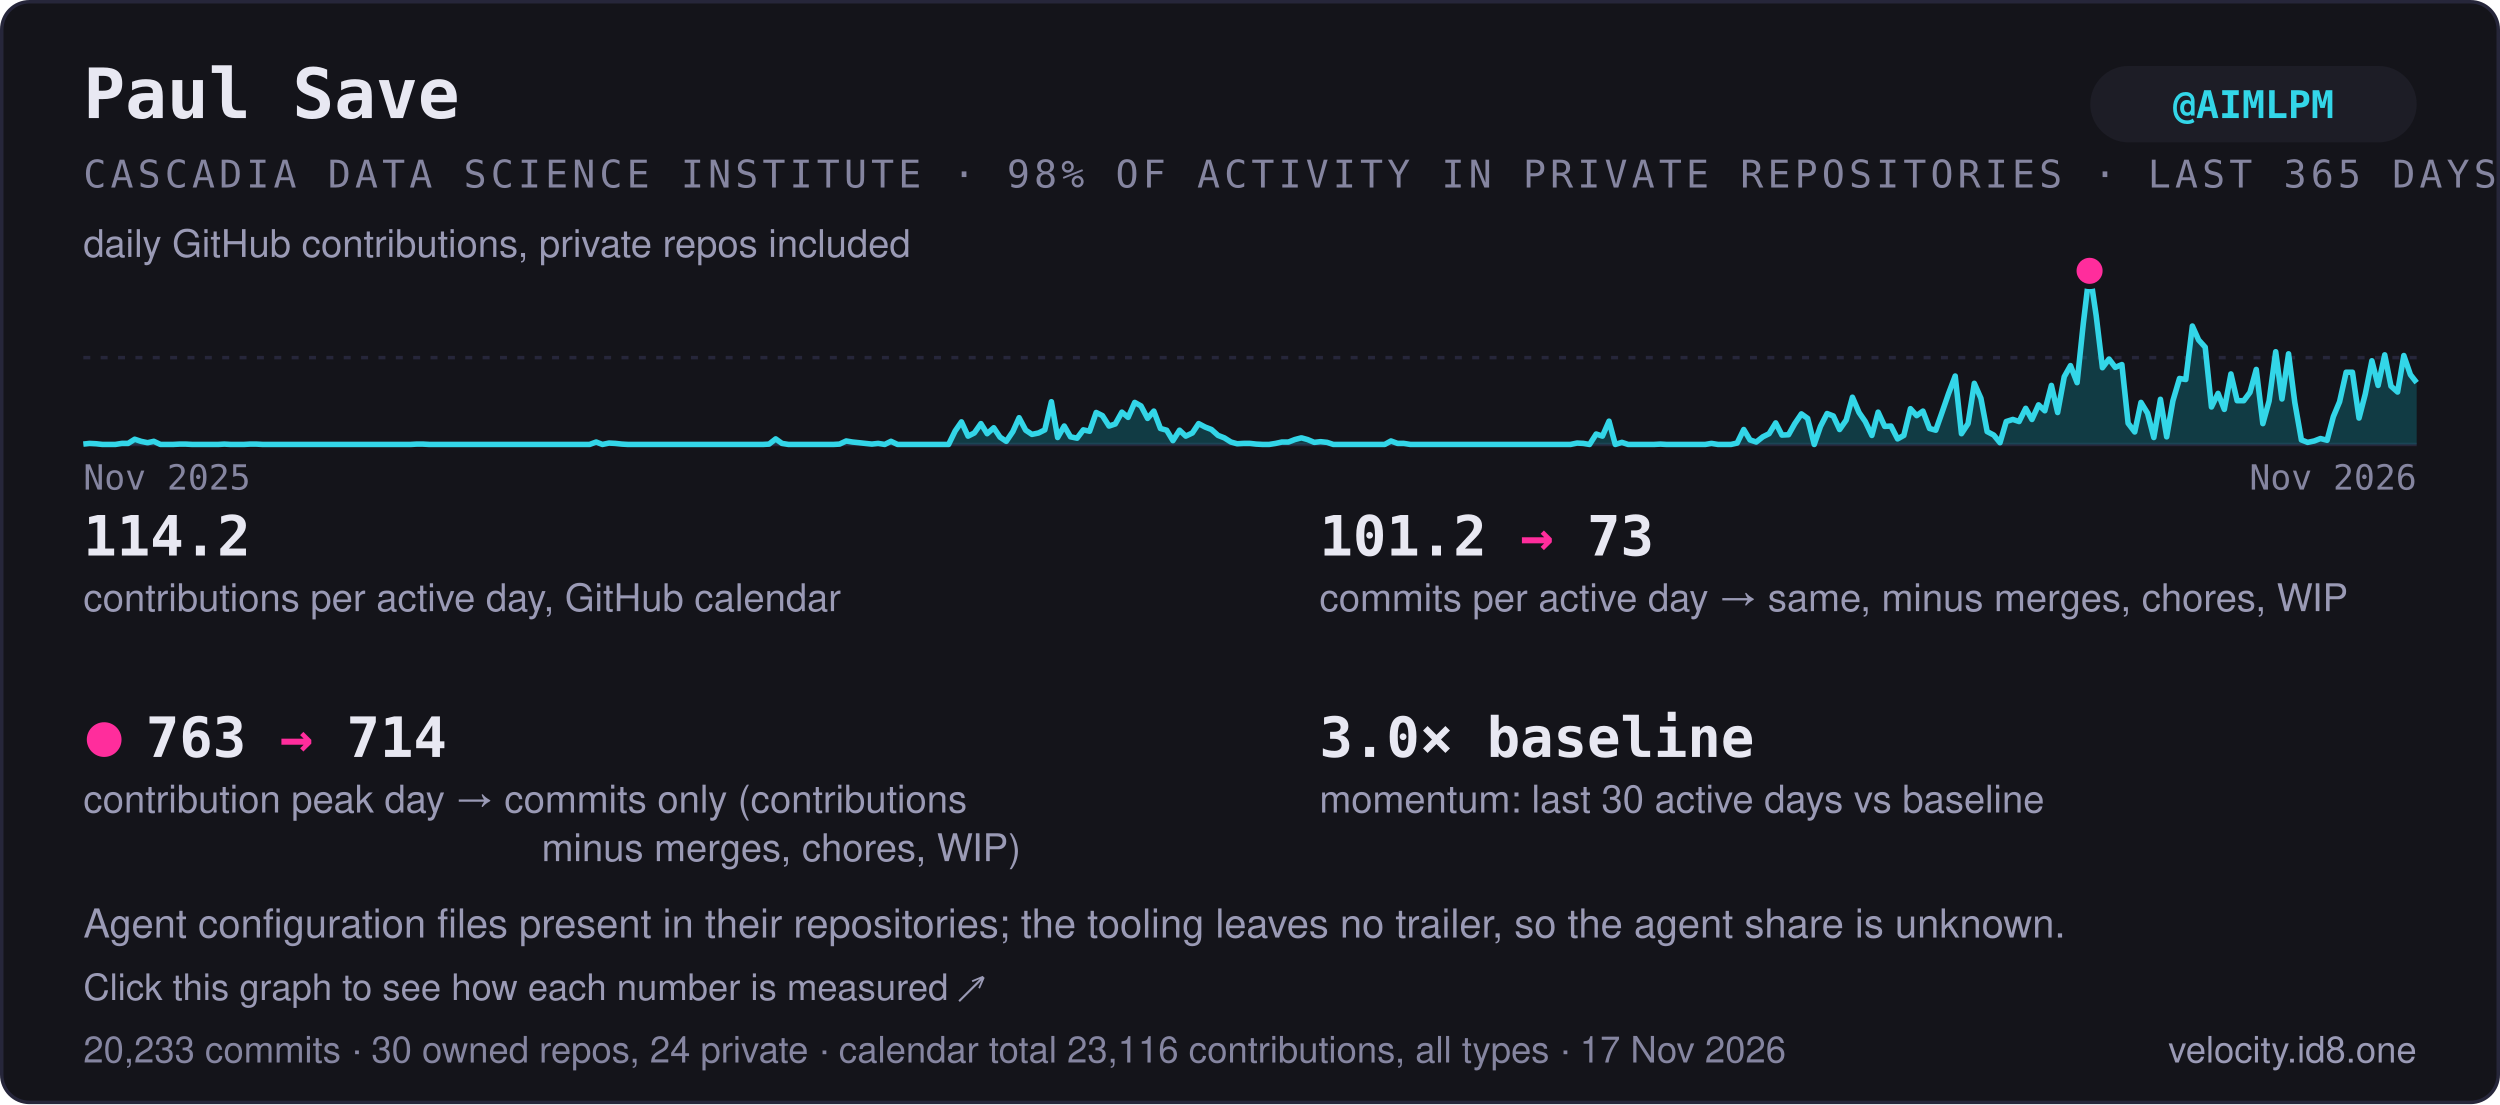
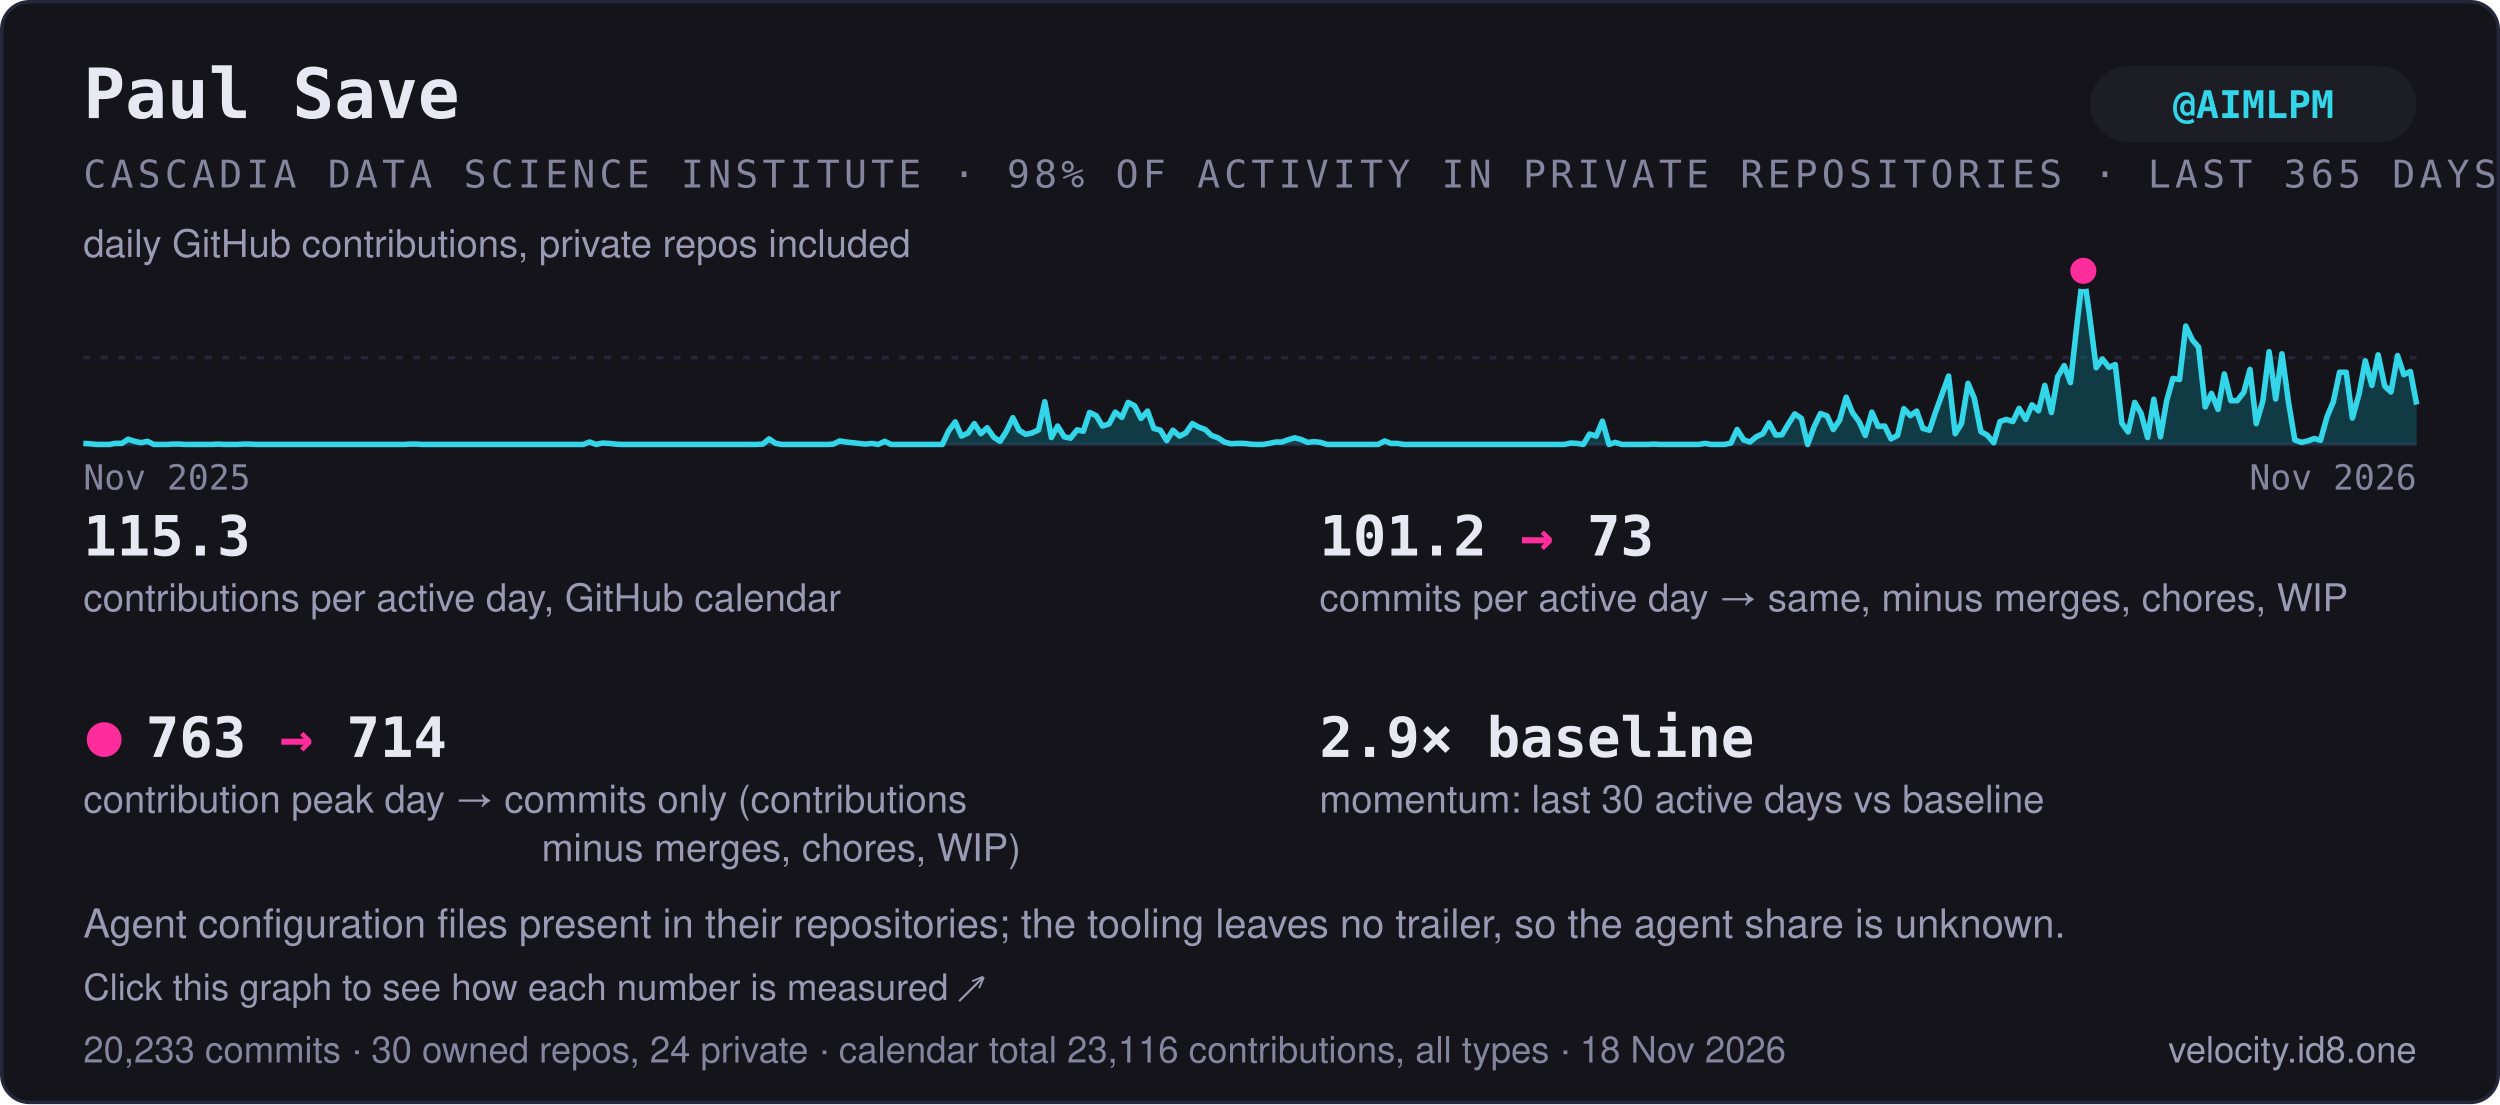
<svg xmlns="http://www.w3.org/2000/svg" width="720" height="318" viewBox="0 0 720 318" role="img" aria-label="Paul Save: Velocity Graph">
  <rect x="0.5" y="0.5" width="719" height="317" rx="8" fill="#14141A" stroke="#26263A" />
  <text x="24" y="34" font-family="Departure Mono, JetBrains Mono, ui-monospace, Menlo, monospace" font-size="20" font-weight="700" fill="#E8E8F2">Paul Save</text>
  <text x="24" y="54" font-family="Departure Mono, JetBrains Mono, ui-monospace, Menlo, monospace" font-size="11" letter-spacing="1.2" fill="#8585A0">CASCADIA DATA SCIENCE INSTITUTE · 98% OF ACTIVITY IN PRIVATE REPOSITORIES · LAST 365 DAYS</text>
  <rect x="602" y="19" width="94" height="22" rx="11" fill="#1D1D26" />
  <text x="649" y="34" text-anchor="middle" font-family="Departure Mono, JetBrains Mono, ui-monospace, Menlo, monospace" font-size="11" font-weight="600" fill="#33D6E8">@AIMLPM</text>
  <line x1="24" x2="696" y1="128" y2="128" stroke="#26263A" />
  <line x1="24" x2="696" y1="103.0" y2="103.0" stroke="#26263A" stroke-dasharray="2 3" />
-   <path d="M24.0,127.9 L25.8,127.7 L27.7,127.8 L29.5,128.0 L31.4,128.0 L33.2,128.0 L35.1,127.7 L36.9,127.7 L38.8,126.5 L40.6,127.1 L42.5,127.5 L44.3,127.1 L46.2,128.0 L48.0,128.0 L49.8,128.0 L51.7,127.9 L53.5,127.9 L55.4,128.0 L57.2,128.0 L59.1,128.0 L60.9,128.0 L62.8,128.0 L64.6,127.9 L66.5,128.0 L68.3,128.0 L70.2,128.0 L72.0,127.9 L73.8,127.9 L75.7,128.0 L77.5,128.0 L79.4,128.0 L81.2,128.0 L83.1,128.0 L84.9,128.0 L86.8,128.0 L88.6,128.0 L90.5,128.0 L92.3,128.0 L94.2,128.0 L96.0,128.0 L97.8,128.0 L99.7,128.0 L101.5,128.0 L103.4,128.0 L105.2,128.0 L107.1,128.0 L108.9,128.0 L110.8,128.0 L112.6,128.0 L114.5,128.0 L116.3,128.0 L118.2,128.0 L120.0,127.9 L121.8,127.9 L123.7,128.0 L125.5,128.0 L127.4,128.0 L129.2,128.0 L131.1,128.0 L132.9,128.0 L134.8,128.0 L136.6,128.0 L138.5,128.0 L140.3,128.0 L142.2,128.0 L144.0,128.0 L145.8,128.0 L147.7,128.0 L149.5,128.0 L151.4,128.0 L153.2,128.0 L155.1,128.0 L156.9,128.0 L158.8,128.0 L160.6,128.0 L162.5,128.0 L164.3,128.0 L166.2,128.0 L168.0,128.0 L169.8,128.0 L171.7,127.3 L173.5,128.0 L175.4,127.6 L177.2,127.7 L179.1,127.9 L180.9,128.0 L182.8,128.0 L184.6,128.0 L186.5,128.0 L188.3,128.0 L190.2,128.0 L192.0,128.0 L193.8,128.0 L195.7,128.0 L197.5,128.0 L199.4,128.0 L201.2,128.0 L203.1,128.0 L204.9,128.0 L206.8,128.0 L208.6,128.0 L210.5,128.0 L212.3,128.0 L214.2,128.0 L216.0,128.0 L217.8,128.0 L219.7,128.0 L221.5,127.9 L223.4,126.4 L225.2,127.7 L227.1,128.0 L228.9,128.0 L230.8,128.0 L232.6,128.0 L234.5,128.0 L236.3,128.0 L238.2,128.0 L240.0,128.0 L241.8,127.9 L243.7,127.0 L245.5,127.3 L247.4,127.5 L249.2,127.7 L251.1,127.9 L252.9,127.7 L254.8,128.0 L256.6,127.1 L258.5,128.0 L260.3,128.0 L262.2,128.0 L264.0,128.0 L265.8,128.0 L267.7,128.0 L269.5,128.0 L271.4,128.0 L273.2,128.0 L275.1,124.1 L276.9,121.5 L278.8,125.6 L280.6,124.7 L282.5,122.0 L284.3,124.9 L286.2,123.2 L288.0,125.9 L289.8,127.1 L291.7,124.3 L293.5,120.3 L295.4,123.9 L297.2,125.1 L299.1,124.7 L300.9,123.8 L302.8,115.7 L304.6,126.0 L306.5,122.7 L308.3,125.8 L310.2,126.2 L312.0,123.8 L313.8,124.2 L315.7,118.8 L317.5,119.7 L319.4,122.7 L321.2,122.1 L323.1,118.7 L324.9,120.2 L326.8,115.9 L328.6,116.9 L330.5,120.5 L332.3,118.4 L334.2,123.4 L336.0,123.9 L337.8,126.9 L339.7,123.9 L341.5,125.6 L343.4,124.7 L345.2,122.0 L347.1,123.0 L348.9,123.7 L350.8,125.4 L352.6,126.1 L354.5,127.3 L356.3,127.8 L358.2,127.7 L360.0,127.7 L361.8,127.9 L363.7,128.0 L365.5,128.0 L367.4,127.7 L369.2,127.3 L371.1,127.3 L372.9,126.6 L374.8,126.1 L376.6,126.6 L378.5,127.4 L380.3,127.2 L382.2,127.4 L384.0,128.0 L385.8,128.0 L387.7,128.0 L389.5,128.0 L391.4,128.0 L393.2,128.0 L395.1,128.0 L396.9,128.0 L398.8,128.0 L400.6,127.0 L402.5,127.7 L404.3,127.7 L406.2,128.0 L408.0,128.0 L409.8,128.0 L411.7,128.0 L413.5,128.0 L415.4,128.0 L417.2,128.0 L419.1,128.0 L420.9,128.0 L422.8,128.0 L424.6,128.0 L426.5,128.0 L428.3,128.0 L430.2,128.0 L432.0,128.0 L433.8,128.0 L435.7,128.0 L437.5,128.0 L439.4,128.0 L441.2,128.0 L443.1,128.0 L444.9,128.0 L446.8,128.0 L448.6,128.0 L450.5,128.0 L452.3,128.0 L454.2,127.6 L456.0,127.7 L457.8,128.0 L459.7,125.0 L461.5,125.6 L463.4,121.3 L465.2,128.0 L467.1,127.4 L468.9,128.0 L470.8,128.0 L472.6,128.0 L474.5,128.0 L476.3,128.0 L478.2,127.9 L480.0,128.0 L481.8,128.0 L483.7,128.0 L485.5,128.0 L487.4,128.0 L489.2,128.0 L491.1,128.0 L492.9,127.7 L494.8,128.0 L496.6,128.0 L498.5,128.0 L500.3,127.6 L502.2,123.7 L504.0,126.7 L505.8,127.3 L507.7,125.8 L509.5,124.9 L511.4,121.8 L513.2,125.3 L515.1,125.2 L516.9,122.0 L518.8,119.2 L520.6,120.5 L522.5,128.0 L524.3,122.8 L526.2,119.1 L528.0,119.8 L529.8,123.7 L531.7,121.0 L533.5,114.4 L535.4,118.8 L537.2,121.4 L539.1,125.4 L540.9,118.7 L542.8,122.8 L544.6,122.7 L546.5,126.4 L548.3,125.4 L550.2,117.7 L552.0,119.7 L553.8,118.4 L555.7,123.4 L557.5,123.9 L559.4,118.5 L561.2,113.3 L563.1,108.3 L564.9,124.9 L566.8,122.0 L568.6,110.4 L570.5,114.7 L572.3,124.3 L574.2,125.3 L576.0,127.5 L577.8,121.4 L579.7,120.8 L581.5,121.4 L583.4,117.6 L585.2,120.8 L587.1,116.6 L588.9,118.3 L590.8,111.0 L592.6,118.8 L594.5,108.5 L596.3,105.3 L598.2,110.2 L600.0,93.1 L601.8,78.0 L603.7,90.9 L605.5,105.9 L607.4,103.4 L609.2,105.8 L611.1,105.0 L612.9,121.9 L614.8,124.4 L616.6,115.9 L618.5,119.0 L620.3,126.0 L622.2,115.0 L624.0,125.8 L625.8,115.4 L627.7,109.0 L629.5,109.3 L631.4,93.9 L633.2,97.9 L635.1,100.0 L636.9,117.2 L638.8,113.3 L640.6,117.9 L642.5,107.7 L644.3,115.4 L646.2,115.4 L648.0,113.0 L649.8,106.4 L651.7,122.0 L653.5,115.5 L655.4,101.3 L657.2,114.9 L659.1,101.9 L660.9,115.9 L662.8,126.7 L664.6,127.4 L666.5,127.0 L668.3,126.3 L670.2,126.8 L672.0,120.0 L673.8,115.7 L675.7,107.2 L677.5,107.2 L679.4,120.4 L681.2,113.5 L683.1,103.9 L684.9,111.0 L686.8,102.2 L688.6,111.2 L690.5,112.9 L692.3,102.4 L694.2,107.9 L696.0,110.2 L696.0,128 L24,128 Z" fill="#0F6B78" fill-opacity="0.45" />
-   <path d="M24.0,127.9 L25.8,127.7 L27.7,127.8 L29.5,128.0 L31.4,128.0 L33.2,128.0 L35.1,127.7 L36.9,127.7 L38.8,126.5 L40.6,127.1 L42.5,127.5 L44.3,127.1 L46.2,128.0 L48.0,128.0 L49.8,128.0 L51.7,127.9 L53.5,127.9 L55.4,128.0 L57.2,128.0 L59.1,128.0 L60.9,128.0 L62.8,128.0 L64.6,127.9 L66.5,128.0 L68.3,128.0 L70.2,128.0 L72.0,127.9 L73.8,127.9 L75.7,128.0 L77.5,128.0 L79.4,128.0 L81.2,128.0 L83.1,128.0 L84.9,128.0 L86.8,128.0 L88.6,128.0 L90.5,128.0 L92.3,128.0 L94.2,128.0 L96.0,128.0 L97.8,128.0 L99.7,128.0 L101.5,128.0 L103.4,128.0 L105.2,128.0 L107.1,128.0 L108.9,128.0 L110.8,128.0 L112.6,128.0 L114.5,128.0 L116.3,128.0 L118.2,128.0 L120.0,127.9 L121.8,127.9 L123.7,128.0 L125.5,128.0 L127.4,128.0 L129.2,128.0 L131.1,128.0 L132.9,128.0 L134.8,128.0 L136.6,128.0 L138.5,128.0 L140.3,128.0 L142.2,128.0 L144.0,128.0 L145.8,128.0 L147.7,128.0 L149.5,128.0 L151.4,128.0 L153.2,128.0 L155.1,128.0 L156.9,128.0 L158.8,128.0 L160.6,128.0 L162.5,128.0 L164.3,128.0 L166.2,128.0 L168.0,128.0 L169.8,128.0 L171.7,127.3 L173.5,128.0 L175.4,127.6 L177.2,127.7 L179.1,127.9 L180.9,128.0 L182.8,128.0 L184.6,128.0 L186.5,128.0 L188.3,128.0 L190.2,128.0 L192.0,128.0 L193.8,128.0 L195.7,128.0 L197.5,128.0 L199.4,128.0 L201.2,128.0 L203.1,128.0 L204.9,128.0 L206.8,128.0 L208.6,128.0 L210.5,128.0 L212.3,128.0 L214.2,128.0 L216.0,128.0 L217.8,128.0 L219.7,128.0 L221.5,127.9 L223.4,126.4 L225.2,127.7 L227.1,128.0 L228.9,128.0 L230.8,128.0 L232.6,128.0 L234.5,128.0 L236.3,128.0 L238.2,128.0 L240.0,128.0 L241.8,127.9 L243.7,127.0 L245.5,127.3 L247.4,127.5 L249.2,127.7 L251.1,127.9 L252.9,127.7 L254.8,128.0 L256.6,127.1 L258.5,128.0 L260.3,128.0 L262.2,128.0 L264.0,128.0 L265.8,128.0 L267.7,128.0 L269.5,128.0 L271.4,128.0 L273.2,128.0 L275.1,124.1 L276.9,121.5 L278.8,125.6 L280.6,124.7 L282.5,122.0 L284.3,124.9 L286.2,123.2 L288.0,125.9 L289.8,127.1 L291.7,124.3 L293.5,120.3 L295.4,123.9 L297.2,125.1 L299.1,124.7 L300.9,123.8 L302.8,115.7 L304.6,126.0 L306.5,122.7 L308.3,125.8 L310.2,126.2 L312.0,123.8 L313.8,124.2 L315.7,118.8 L317.5,119.7 L319.4,122.7 L321.2,122.1 L323.1,118.7 L324.9,120.2 L326.8,115.9 L328.6,116.9 L330.5,120.5 L332.3,118.4 L334.2,123.4 L336.0,123.9 L337.8,126.9 L339.7,123.9 L341.5,125.6 L343.4,124.7 L345.2,122.0 L347.1,123.0 L348.9,123.7 L350.8,125.4 L352.6,126.1 L354.5,127.3 L356.3,127.8 L358.2,127.7 L360.0,127.7 L361.8,127.9 L363.7,128.0 L365.5,128.0 L367.4,127.7 L369.2,127.3 L371.1,127.3 L372.9,126.6 L374.8,126.1 L376.6,126.6 L378.5,127.4 L380.3,127.2 L382.2,127.4 L384.0,128.0 L385.8,128.0 L387.7,128.0 L389.5,128.0 L391.4,128.0 L393.2,128.0 L395.1,128.0 L396.9,128.0 L398.8,128.0 L400.6,127.0 L402.5,127.7 L404.3,127.7 L406.2,128.0 L408.0,128.0 L409.8,128.0 L411.7,128.0 L413.5,128.0 L415.4,128.0 L417.2,128.0 L419.1,128.0 L420.9,128.0 L422.8,128.0 L424.6,128.0 L426.5,128.0 L428.3,128.0 L430.2,128.0 L432.0,128.0 L433.8,128.0 L435.7,128.0 L437.5,128.0 L439.4,128.0 L441.2,128.0 L443.1,128.0 L444.9,128.0 L446.8,128.0 L448.6,128.0 L450.5,128.0 L452.3,128.0 L454.2,127.6 L456.0,127.7 L457.8,128.0 L459.7,125.0 L461.5,125.6 L463.4,121.3 L465.2,128.0 L467.1,127.4 L468.9,128.0 L470.8,128.0 L472.6,128.0 L474.5,128.0 L476.3,128.0 L478.2,127.9 L480.0,128.0 L481.8,128.0 L483.7,128.0 L485.5,128.0 L487.4,128.0 L489.2,128.0 L491.1,128.0 L492.9,127.7 L494.8,128.0 L496.6,128.0 L498.5,128.0 L500.3,127.6 L502.2,123.7 L504.0,126.7 L505.8,127.3 L507.7,125.8 L509.5,124.9 L511.4,121.8 L513.2,125.3 L515.1,125.2 L516.9,122.0 L518.8,119.2 L520.6,120.5 L522.5,128.0 L524.3,122.8 L526.2,119.1 L528.0,119.8 L529.8,123.7 L531.7,121.0 L533.5,114.4 L535.4,118.8 L537.2,121.4 L539.1,125.4 L540.9,118.7 L542.8,122.8 L544.6,122.7 L546.5,126.4 L548.3,125.4 L550.2,117.7 L552.0,119.7 L553.8,118.4 L555.7,123.4 L557.5,123.9 L559.4,118.5 L561.2,113.3 L563.1,108.3 L564.9,124.9 L566.8,122.0 L568.6,110.4 L570.5,114.7 L572.3,124.3 L574.2,125.3 L576.0,127.5 L577.8,121.4 L579.7,120.8 L581.5,121.4 L583.4,117.6 L585.2,120.8 L587.1,116.6 L588.9,118.3 L590.8,111.0 L592.6,118.8 L594.5,108.5 L596.3,105.3 L598.2,110.2 L600.0,93.1 L601.8,78.0 L603.7,90.9 L605.5,105.9 L607.4,103.4 L609.2,105.8 L611.1,105.0 L612.9,121.9 L614.8,124.4 L616.6,115.9 L618.5,119.0 L620.3,126.0 L622.2,115.0 L624.0,125.8 L625.8,115.4 L627.7,109.0 L629.5,109.3 L631.4,93.9 L633.2,97.9 L635.1,100.0 L636.9,117.2 L638.8,113.3 L640.6,117.9 L642.5,107.7 L644.3,115.4 L646.2,115.4 L648.0,113.0 L649.8,106.4 L651.7,122.0 L653.5,115.5 L655.4,101.3 L657.2,114.9 L659.1,101.9 L660.9,115.9 L662.8,126.7 L664.6,127.4 L666.5,127.0 L668.3,126.3 L670.2,126.8 L672.0,120.0 L673.8,115.7 L675.7,107.2 L677.5,107.2 L679.4,120.4 L681.2,113.5 L683.1,103.9 L684.9,111.0 L686.8,102.2 L688.6,111.2 L690.5,112.9 L692.3,102.4 L694.2,107.9 L696.0,110.2" fill="none" stroke="#33D6E8" stroke-width="1.6" stroke-linejoin="round" />
-   <circle cx="601.8" cy="78.0" r="4.5" fill="#FF2D9C" stroke="#14141A" stroke-width="1.5" />
+   <path d="M24.0,127.7 L25.8,127.8 L27.7,128.0 L29.5,128.0 L31.4,128.0 L33.2,127.7 L35.1,127.7 L36.9,126.5 L38.8,127.1 L40.6,127.5 L42.5,127.1 L44.3,128.0 L46.2,128.0 L48.0,128.0 L49.8,127.9 L51.7,127.9 L53.5,128.0 L55.4,128.0 L57.2,128.0 L59.1,128.0 L60.9,128.0 L62.8,127.9 L64.6,128.0 L66.5,128.0 L68.3,128.0 L70.2,127.9 L72.0,127.9 L73.8,128.0 L75.7,128.0 L77.5,128.0 L79.4,128.0 L81.2,128.0 L83.1,128.0 L84.9,128.0 L86.8,128.0 L88.6,128.0 L90.5,128.0 L92.3,128.0 L94.2,128.0 L96.0,128.0 L97.8,128.0 L99.7,128.0 L101.5,128.0 L103.4,128.0 L105.2,128.0 L107.1,128.0 L108.9,128.0 L110.8,128.0 L112.6,128.0 L114.5,128.0 L116.3,128.0 L118.2,127.9 L120.0,127.9 L121.8,128.0 L123.7,128.0 L125.5,128.0 L127.4,128.0 L129.2,128.0 L131.1,128.0 L132.9,128.0 L134.8,128.0 L136.6,128.0 L138.5,128.0 L140.3,128.0 L142.2,128.0 L144.0,128.0 L145.8,128.0 L147.7,128.0 L149.5,128.0 L151.4,128.0 L153.2,128.0 L155.1,128.0 L156.9,128.0 L158.8,128.0 L160.6,128.0 L162.5,128.0 L164.3,128.0 L166.2,128.0 L168.0,128.0 L169.8,127.3 L171.7,128.0 L173.5,127.6 L175.4,127.7 L177.2,127.9 L179.1,128.0 L180.9,128.0 L182.8,128.0 L184.6,128.0 L186.5,128.0 L188.3,128.0 L190.2,128.0 L192.0,128.0 L193.8,128.0 L195.7,128.0 L197.5,128.0 L199.4,128.0 L201.2,128.0 L203.1,128.0 L204.9,128.0 L206.8,128.0 L208.6,128.0 L210.5,128.0 L212.3,128.0 L214.2,128.0 L216.0,128.0 L217.8,128.0 L219.7,127.9 L221.5,126.4 L223.4,127.7 L225.2,128.0 L227.1,128.0 L228.9,128.0 L230.8,128.0 L232.6,128.0 L234.5,128.0 L236.3,128.0 L238.2,128.0 L240.0,127.9 L241.8,127.0 L243.7,127.3 L245.5,127.5 L247.4,127.7 L249.2,127.9 L251.1,127.7 L252.9,128.0 L254.8,127.1 L256.6,128.0 L258.5,128.0 L260.3,128.0 L262.2,128.0 L264.0,128.0 L265.8,128.0 L267.7,128.0 L269.5,128.0 L271.4,128.0 L273.2,124.1 L275.1,121.5 L276.9,125.6 L278.8,124.7 L280.6,122.0 L282.5,124.9 L284.3,123.2 L286.2,125.9 L288.0,127.1 L289.8,124.3 L291.7,120.3 L293.5,123.9 L295.4,125.1 L297.2,124.7 L299.1,123.8 L300.9,115.7 L302.8,126.0 L304.6,122.7 L306.5,125.8 L308.3,126.2 L310.2,123.8 L312.0,124.2 L313.8,118.8 L315.7,119.7 L317.5,122.7 L319.4,122.1 L321.2,118.7 L323.1,120.2 L324.9,115.9 L326.8,116.9 L328.6,120.5 L330.5,118.4 L332.3,123.4 L334.2,123.9 L336.0,126.9 L337.8,123.9 L339.7,125.6 L341.5,124.7 L343.4,122.0 L345.2,123.0 L347.1,123.7 L348.9,125.4 L350.8,126.1 L352.6,127.3 L354.5,127.8 L356.3,127.7 L358.2,127.7 L360.0,127.9 L361.8,128.0 L363.7,128.0 L365.5,127.7 L367.4,127.3 L369.2,127.3 L371.1,126.6 L372.9,126.1 L374.8,126.6 L376.6,127.4 L378.5,127.2 L380.3,127.4 L382.2,128.0 L384.0,128.0 L385.8,128.0 L387.7,128.0 L389.5,128.0 L391.4,128.0 L393.2,128.0 L395.1,128.0 L396.9,128.0 L398.8,127.0 L400.6,127.7 L402.5,127.7 L404.3,128.0 L406.2,128.0 L408.0,128.0 L409.8,128.0 L411.7,128.0 L413.5,128.0 L415.4,128.0 L417.2,128.0 L419.1,128.0 L420.9,128.0 L422.8,128.0 L424.6,128.0 L426.5,128.0 L428.3,128.0 L430.2,128.0 L432.0,128.0 L433.8,128.0 L435.7,128.0 L437.5,128.0 L439.4,128.0 L441.2,128.0 L443.1,128.0 L444.9,128.0 L446.8,128.0 L448.6,128.0 L450.5,128.0 L452.3,127.6 L454.2,127.7 L456.0,128.0 L457.8,125.0 L459.7,125.6 L461.5,121.3 L463.4,128.0 L465.2,127.4 L467.1,128.0 L468.9,128.0 L470.8,128.0 L472.6,128.0 L474.5,128.0 L476.3,127.9 L478.2,128.0 L480.0,128.0 L481.8,128.0 L483.7,128.0 L485.5,128.0 L487.4,128.0 L489.2,128.0 L491.1,127.7 L492.9,128.0 L494.8,128.0 L496.6,128.0 L498.5,127.6 L500.3,123.7 L502.2,126.7 L504.0,127.3 L505.8,125.8 L507.7,124.9 L509.5,121.8 L511.4,125.3 L513.2,125.2 L515.1,122.0 L516.9,119.2 L518.8,120.5 L520.6,128.0 L522.5,122.8 L524.3,119.1 L526.2,119.8 L528.0,123.7 L529.8,121.0 L531.7,114.4 L533.5,118.8 L535.4,121.4 L537.2,125.4 L539.1,118.7 L540.9,122.8 L542.8,122.7 L544.6,126.4 L546.5,125.4 L548.3,117.7 L550.2,119.7 L552.0,118.4 L553.8,123.4 L555.7,123.9 L557.5,118.5 L559.4,113.3 L561.2,108.3 L563.1,124.9 L564.9,122.0 L566.8,110.4 L568.6,114.7 L570.5,124.3 L572.3,125.3 L574.2,127.5 L576.0,121.4 L577.8,120.8 L579.7,121.4 L581.5,117.6 L583.4,120.8 L585.2,116.6 L587.1,118.3 L588.9,111.0 L590.8,118.8 L592.6,108.5 L594.5,105.3 L596.3,110.2 L598.2,93.1 L600.0,78.0 L601.8,90.9 L603.7,105.9 L605.5,103.4 L607.4,105.8 L609.2,105.0 L611.1,121.9 L612.9,124.4 L614.8,115.9 L616.6,119.0 L618.5,126.0 L620.3,115.0 L622.2,125.8 L624.0,115.4 L625.8,109.0 L627.7,109.3 L629.5,93.9 L631.4,97.9 L633.2,100.0 L635.1,117.2 L636.9,113.3 L638.8,117.9 L640.6,107.7 L642.5,115.4 L644.3,115.4 L646.2,113.0 L648.0,106.4 L649.8,122.0 L651.7,115.5 L653.5,101.3 L655.4,114.9 L657.2,101.9 L659.1,115.9 L660.9,126.7 L662.8,127.4 L664.6,127.0 L666.5,126.3 L668.3,126.8 L670.2,120.0 L672.0,115.7 L673.8,107.2 L675.7,107.2 L677.5,120.4 L679.4,113.5 L681.2,103.9 L683.1,111.0 L684.9,102.2 L686.8,111.2 L688.6,112.9 L690.5,102.4 L692.3,107.9 L694.2,107.0 L696.0,116.5 L696.0,128 L24,128 Z" fill="#0F6B78" fill-opacity="0.45" />
+   <path d="M24.0,127.7 L25.8,127.8 L27.7,128.0 L29.5,128.0 L31.4,128.0 L33.2,127.7 L35.1,127.7 L36.9,126.5 L38.8,127.1 L40.6,127.5 L42.5,127.1 L44.3,128.0 L46.2,128.0 L48.0,128.0 L49.8,127.9 L51.7,127.9 L53.5,128.0 L55.4,128.0 L57.2,128.0 L59.1,128.0 L60.9,128.0 L62.8,127.9 L64.6,128.0 L66.5,128.0 L68.3,128.0 L70.2,127.9 L72.0,127.9 L73.8,128.0 L75.7,128.0 L77.5,128.0 L79.4,128.0 L81.2,128.0 L83.1,128.0 L84.9,128.0 L86.8,128.0 L88.6,128.0 L90.5,128.0 L92.3,128.0 L94.2,128.0 L96.0,128.0 L97.8,128.0 L99.7,128.0 L101.5,128.0 L103.4,128.0 L105.2,128.0 L107.1,128.0 L108.9,128.0 L110.8,128.0 L112.6,128.0 L114.5,128.0 L116.3,128.0 L118.2,127.9 L120.0,127.9 L121.8,128.0 L123.7,128.0 L125.5,128.0 L127.4,128.0 L129.2,128.0 L131.1,128.0 L132.9,128.0 L134.8,128.0 L136.6,128.0 L138.5,128.0 L140.3,128.0 L142.2,128.0 L144.0,128.0 L145.8,128.0 L147.7,128.0 L149.5,128.0 L151.4,128.0 L153.2,128.0 L155.1,128.0 L156.9,128.0 L158.8,128.0 L160.6,128.0 L162.5,128.0 L164.3,128.0 L166.2,128.0 L168.0,128.0 L169.8,127.3 L171.7,128.0 L173.5,127.6 L175.4,127.7 L177.2,127.9 L179.1,128.0 L180.9,128.0 L182.8,128.0 L184.6,128.0 L186.5,128.0 L188.3,128.0 L190.2,128.0 L192.0,128.0 L193.8,128.0 L195.7,128.0 L197.5,128.0 L199.4,128.0 L201.2,128.0 L203.1,128.0 L204.9,128.0 L206.8,128.0 L208.6,128.0 L210.5,128.0 L212.3,128.0 L214.2,128.0 L216.0,128.0 L217.8,128.0 L219.7,127.9 L221.5,126.4 L223.4,127.7 L225.2,128.0 L227.1,128.0 L228.9,128.0 L230.8,128.0 L232.6,128.0 L234.5,128.0 L236.3,128.0 L238.2,128.0 L240.0,127.9 L241.8,127.0 L243.7,127.3 L245.5,127.5 L247.4,127.7 L249.2,127.9 L251.1,127.7 L252.9,128.0 L254.8,127.1 L256.6,128.0 L258.5,128.0 L260.3,128.0 L262.2,128.0 L264.0,128.0 L265.8,128.0 L267.7,128.0 L269.5,128.0 L271.4,128.0 L273.2,124.1 L275.1,121.5 L276.9,125.6 L278.8,124.7 L280.6,122.0 L282.5,124.9 L284.3,123.2 L286.2,125.9 L288.0,127.1 L289.8,124.3 L291.7,120.3 L293.5,123.9 L295.4,125.1 L297.2,124.7 L299.1,123.8 L300.9,115.7 L302.8,126.0 L304.6,122.7 L306.5,125.8 L308.3,126.2 L310.2,123.8 L312.0,124.2 L313.8,118.8 L315.7,119.7 L317.5,122.7 L319.4,122.1 L321.2,118.7 L323.1,120.2 L324.9,115.9 L326.8,116.9 L328.6,120.5 L330.5,118.4 L332.3,123.4 L334.2,123.9 L336.0,126.9 L337.8,123.9 L339.7,125.6 L341.5,124.7 L343.4,122.0 L345.2,123.0 L347.1,123.7 L348.9,125.4 L350.8,126.1 L352.6,127.3 L354.5,127.8 L356.3,127.7 L358.2,127.7 L360.0,127.9 L361.8,128.0 L363.7,128.0 L365.5,127.7 L367.4,127.3 L369.2,127.3 L371.1,126.6 L372.9,126.1 L374.8,126.6 L376.6,127.4 L378.5,127.2 L380.3,127.4 L382.2,128.0 L384.0,128.0 L385.8,128.0 L387.7,128.0 L389.5,128.0 L391.4,128.0 L393.2,128.0 L395.1,128.0 L396.9,128.0 L398.8,127.0 L400.6,127.7 L402.5,127.7 L404.3,128.0 L406.2,128.0 L408.0,128.0 L409.8,128.0 L411.7,128.0 L413.5,128.0 L415.4,128.0 L417.2,128.0 L419.1,128.0 L420.9,128.0 L422.8,128.0 L424.6,128.0 L426.5,128.0 L428.3,128.0 L430.2,128.0 L432.0,128.0 L433.8,128.0 L435.7,128.0 L437.5,128.0 L439.4,128.0 L441.2,128.0 L443.1,128.0 L444.9,128.0 L446.8,128.0 L448.6,128.0 L450.5,128.0 L452.3,127.6 L454.2,127.7 L456.0,128.0 L457.8,125.0 L459.7,125.6 L461.5,121.3 L463.4,128.0 L465.2,127.4 L467.1,128.0 L468.9,128.0 L470.8,128.0 L472.6,128.0 L474.5,128.0 L476.3,127.9 L478.2,128.0 L480.0,128.0 L481.8,128.0 L483.7,128.0 L485.5,128.0 L487.4,128.0 L489.2,128.0 L491.1,127.7 L492.9,128.0 L494.8,128.0 L496.6,128.0 L498.5,127.6 L500.3,123.7 L502.2,126.7 L504.0,127.3 L505.8,125.8 L507.7,124.9 L509.5,121.8 L511.4,125.3 L513.2,125.2 L515.1,122.0 L516.9,119.2 L518.8,120.5 L520.6,128.0 L522.5,122.8 L524.3,119.1 L526.2,119.8 L528.0,123.7 L529.8,121.0 L531.7,114.4 L533.5,118.8 L535.4,121.4 L537.2,125.4 L539.1,118.7 L540.9,122.8 L542.8,122.7 L544.6,126.4 L546.5,125.4 L548.3,117.7 L550.2,119.7 L552.0,118.4 L553.8,123.4 L555.7,123.9 L557.5,118.5 L559.4,113.3 L561.2,108.3 L563.1,124.9 L564.9,122.0 L566.8,110.4 L568.6,114.7 L570.5,124.3 L572.3,125.3 L574.2,127.5 L576.0,121.4 L577.8,120.8 L579.7,121.4 L581.5,117.6 L583.4,120.8 L585.2,116.6 L587.1,118.3 L588.9,111.0 L590.8,118.8 L592.6,108.5 L594.5,105.3 L596.3,110.2 L598.2,93.1 L600.0,78.0 L601.8,90.9 L603.7,105.9 L605.5,103.4 L607.4,105.8 L609.2,105.0 L611.1,121.9 L612.9,124.4 L614.8,115.9 L616.6,119.0 L618.5,126.0 L620.3,115.0 L622.2,125.8 L624.0,115.4 L625.8,109.0 L627.7,109.3 L629.5,93.9 L631.4,97.9 L633.2,100.0 L635.1,117.2 L636.9,113.3 L638.8,117.9 L640.6,107.7 L642.5,115.4 L644.3,115.4 L646.2,113.0 L648.0,106.4 L649.8,122.0 L651.7,115.5 L653.5,101.3 L655.4,114.9 L657.2,101.9 L659.1,115.9 L660.9,126.7 L662.8,127.4 L664.6,127.0 L666.5,126.3 L668.3,126.8 L670.2,120.0 L672.0,115.7 L673.8,107.2 L675.7,107.2 L677.5,120.4 L679.4,113.5 L681.2,103.9 L683.1,111.0 L684.9,102.2 L686.8,111.2 L688.6,112.9 L690.5,102.4 L692.3,107.9 L694.2,107.0 L696.0,116.5" fill="none" stroke="#33D6E8" stroke-width="1.6" stroke-linejoin="round" />
+   <circle cx="600.0" cy="78.0" r="4.5" fill="#FF2D9C" stroke="#14141A" stroke-width="1.5" />
  <text x="24" y="141" font-family="Departure Mono, JetBrains Mono, ui-monospace, Menlo, monospace" font-size="10" fill="#8585A0">Nov 2025</text>
  <text x="696" y="141" text-anchor="end" font-family="Departure Mono, JetBrains Mono, ui-monospace, Menlo, monospace" font-size="10" fill="#8585A0">Nov 2026</text>
  <text x="24" y="74" font-family="-apple-system, BlinkMacSystemFont, 'Segoe UI', Helvetica, Arial, sans-serif" font-size="11" fill="#9A9AB5">daily GitHub contributions, private repos included</text>
-   <text x="24" y="160" font-family="Departure Mono, JetBrains Mono, ui-monospace, Menlo, monospace" font-size="16" font-weight="600" fill="#E8E8F2">114.2</text>
+   <text x="24" y="160" font-family="Departure Mono, JetBrains Mono, ui-monospace, Menlo, monospace" font-size="16" font-weight="600" fill="#E8E8F2">115.3</text>
  <text x="24" y="176" font-family="-apple-system, BlinkMacSystemFont, 'Segoe UI', Helvetica, Arial, sans-serif" font-size="11" fill="#9A9AB5">contributions per active day, GitHub calendar</text>
  <text x="380" y="160" font-family="Departure Mono, JetBrains Mono, ui-monospace, Menlo, monospace" font-size="16" font-weight="600" fill="#E8E8F2">101.2 <tspan fill="#FF2D9C">→</tspan> 73</text>
  <text x="380" y="176" font-family="-apple-system, BlinkMacSystemFont, 'Segoe UI', Helvetica, Arial, sans-serif" font-size="11" fill="#9A9AB5">commits per active day → same, minus merges, chores, WIP</text>
  <circle cx="30" cy="213" r="5" fill="#FF2D9C" />
  <text x="42" y="218" font-family="Departure Mono, JetBrains Mono, ui-monospace, Menlo, monospace" font-size="16" font-weight="600" fill="#E8E8F2">763 <tspan fill="#FF2D9C">→</tspan> 714</text>
  <text x="24" y="234" font-family="-apple-system, BlinkMacSystemFont, 'Segoe UI', Helvetica, Arial, sans-serif" font-size="11" fill="#9A9AB5">contribution peak day → commits only (contributions</text>
  <text x="156" y="248" font-family="-apple-system, BlinkMacSystemFont, 'Segoe UI', Helvetica, Arial, sans-serif" font-size="11" fill="#9A9AB5">minus merges, chores, WIP)</text>
-   <text x="380" y="218" font-family="Departure Mono, JetBrains Mono, ui-monospace, Menlo, monospace" font-size="16" font-weight="600" fill="#E8E8F2">3.0× baseline</text>
+   <text x="380" y="218" font-family="Departure Mono, JetBrains Mono, ui-monospace, Menlo, monospace" font-size="16" font-weight="600" fill="#E8E8F2">2.9× baseline</text>
  <text x="380" y="234" font-family="-apple-system, BlinkMacSystemFont, 'Segoe UI', Helvetica, Arial, sans-serif" font-size="11" fill="#9A9AB5">momentum: last 30 active days vs baseline</text>
  <text x="24" y="270" font-family="-apple-system, BlinkMacSystemFont, 'Segoe UI', Helvetica, Arial, sans-serif" font-size="11.5" fill="#9A9AB5">Agent configuration files present in their repositories; the tooling leaves no trailer, so the agent share is unknown.</text>
  <text x="24" y="288" font-family="-apple-system, BlinkMacSystemFont, 'Segoe UI', Helvetica, Arial, sans-serif" font-size="10.5" fill="#9A9AB5">Click this graph to see how each number is measured ↗</text>
-   <text x="24" y="306" font-family="-apple-system, BlinkMacSystemFont, 'Segoe UI', Helvetica, Arial, sans-serif" font-size="10.5" fill="#8585A0">20,233 commits · 30 owned repos, 24 private · calendar total 23,116 contributions, all types · 17 Nov 2026</text>
+   <text x="24" y="306" font-family="-apple-system, BlinkMacSystemFont, 'Segoe UI', Helvetica, Arial, sans-serif" font-size="10.5" fill="#8585A0">20,233 commits · 30 owned repos, 24 private · calendar total 23,116 contributions, all types · 18 Nov 2026</text>
  <text x="696" y="306" text-anchor="end" font-family="-apple-system, BlinkMacSystemFont, 'Segoe UI', Helvetica, Arial, sans-serif" font-size="10.5" fill="#9A9AB5">velocity.id8.one</text>
</svg>
